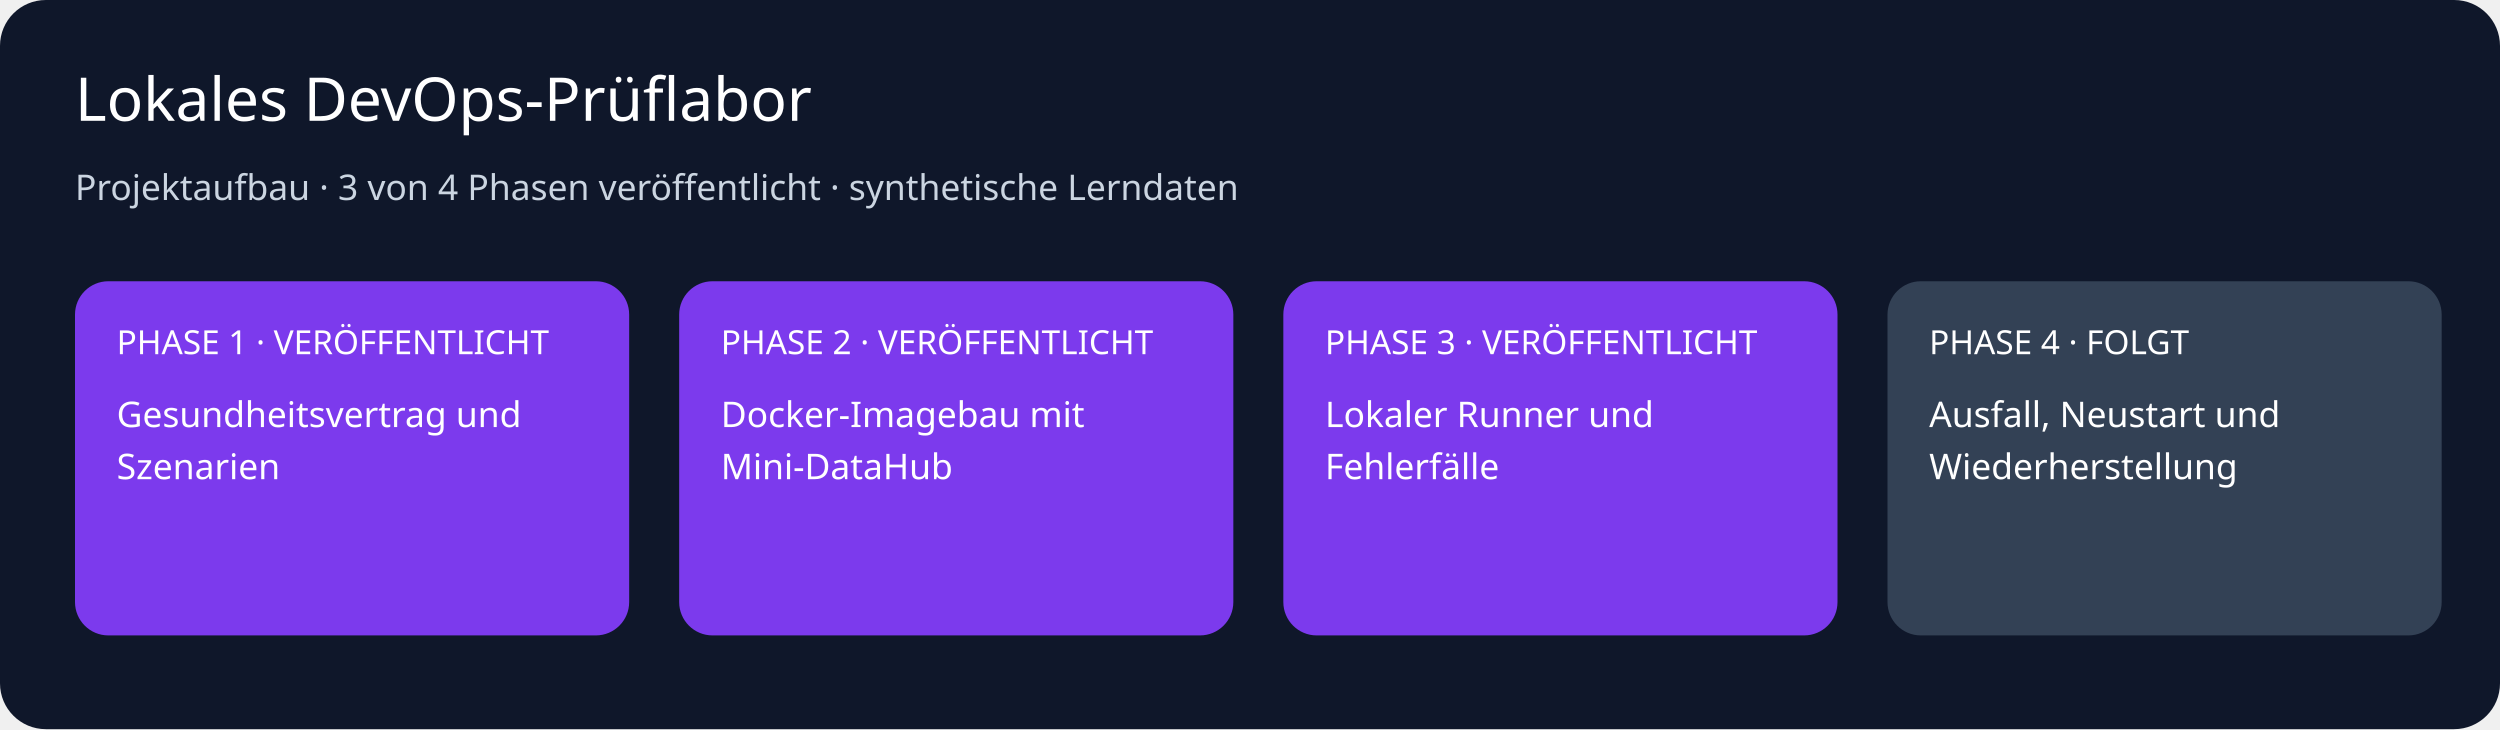
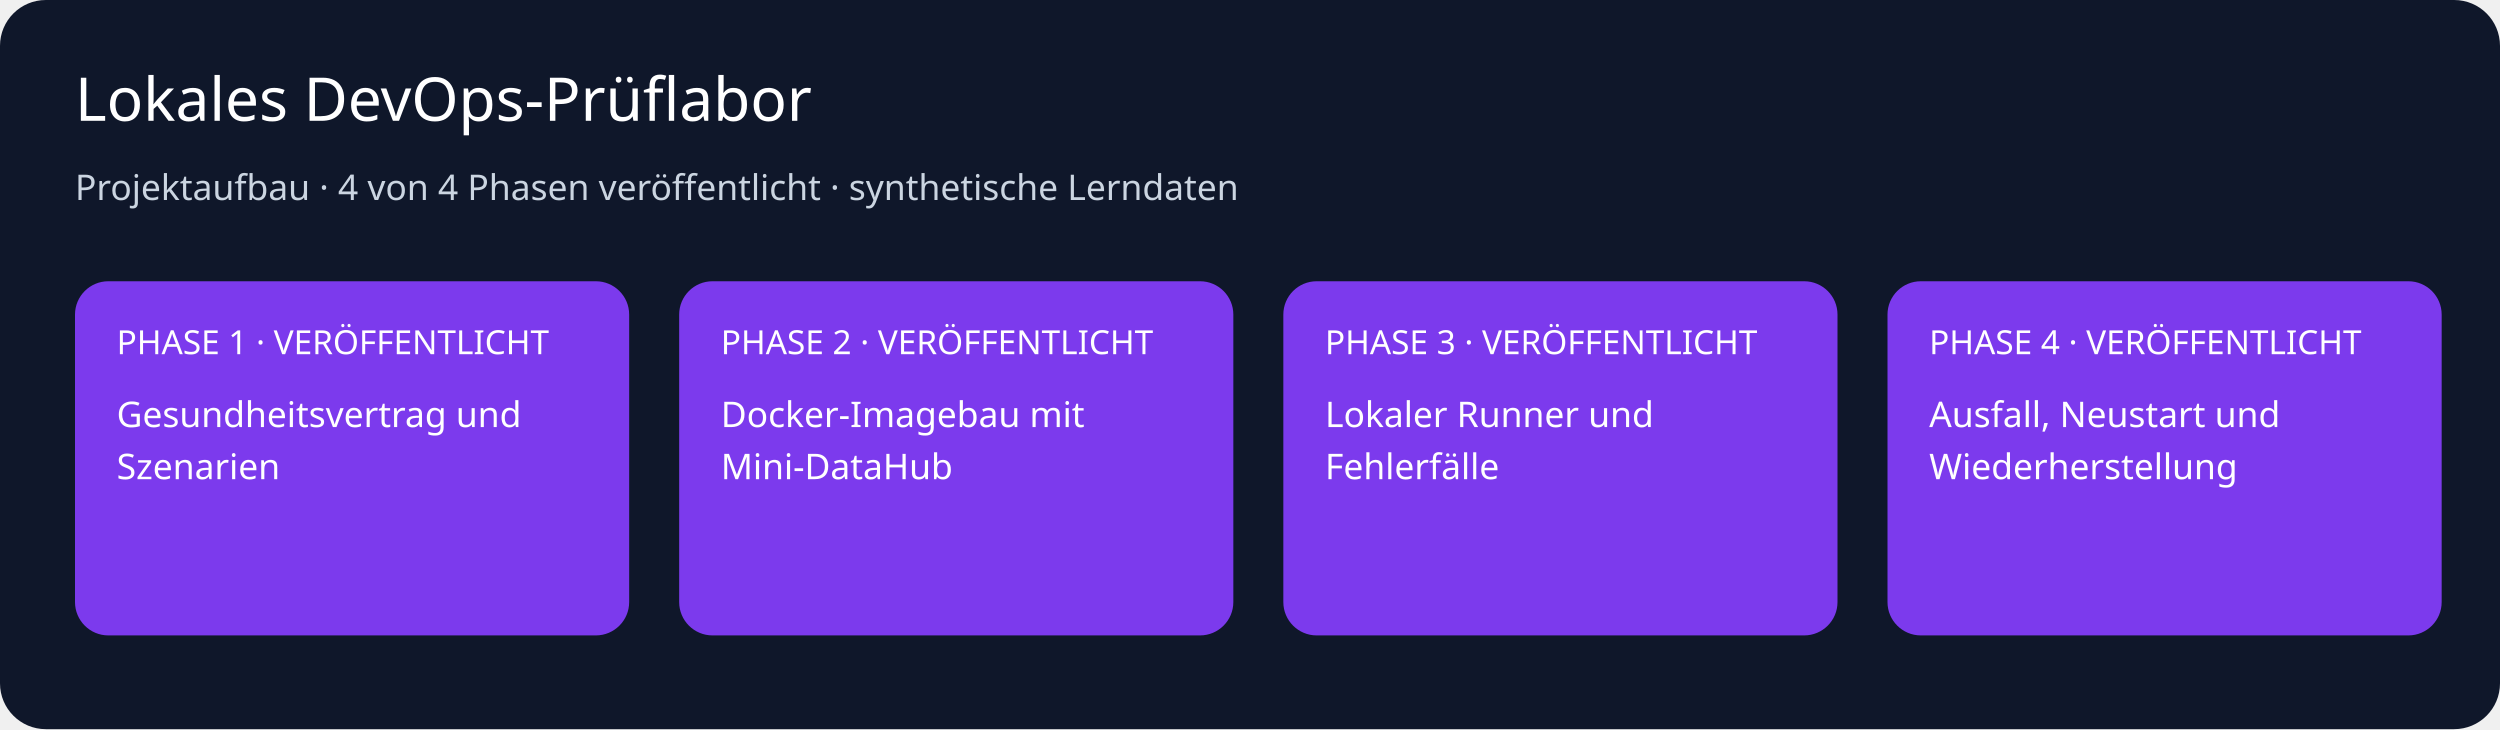
<svg xmlns="http://www.w3.org/2000/svg" viewBox="0 0 1200 350" role="img" aria-label="Projektaufbau">
  <rect width="1200" height="350" rx="22" fill="#0f172a" />
  <text x="36" y="58" fill="white" font-family="sans-serif" font-size="29">Lokales DevOps-Prüflabor</text>
-   <text x="36" y="96" fill="#cbd5e1" font-family="sans-serif" font-size="17">Projektaufbau · 3 von 4 Phasen veröffentlicht · synthetische Lerndaten</text>
+   <text x="36" y="96" fill="#cbd5e1" font-family="sans-serif" font-size="17">Projektaufbau · 4 von 4 Phasen veröffentlicht · synthetische Lerndaten</text>
  <g font-family="sans-serif">
    <rect x="36" y="135" width="266" height="170" rx="16" fill="#7c3aed" />
    <text x="56" y="170" font-size="16" fill="white">PHASE 1 · VERÖFFENTLICHT</text>
    <text x="56" y="205" font-size="17" fill="white">Gesundheitsvertrag und</text>
    <text x="56" y="230" font-size="17" fill="white">Szenarien</text>
    <rect x="326" y="135" width="266" height="170" rx="16" fill="#7c3aed" />
    <text x="346" y="170" font-size="16" fill="white">PHASE 2 · VERÖFFENTLICHT</text>
    <text x="346" y="205" font-size="17" fill="white">Docker-Imagebau mit</text>
    <text x="346" y="230" font-size="17" fill="white">Mini-DataHub</text>
    <rect x="616" y="135" width="266" height="170" rx="16" fill="#7c3aed" />
    <text x="636" y="170" font-size="16" fill="white">PHASE 3 · VERÖFFENTLICHT</text>
    <text x="636" y="205" font-size="17" fill="white">Lokaler Runner und</text>
    <text x="636" y="230" font-size="17" fill="white">Fehlerfälle</text>
-     <rect x="906" y="135" width="266" height="170" rx="16" fill="#334155" />
-     <text x="926" y="170" font-size="16" fill="white">PHASE 4 · FOLGT</text>
+     <rect x="906" y="135" width="266" height="170" rx="16" fill="#7c3aed" />
+     <text x="926" y="170" font-size="16" fill="white">PHASE 4 · VERÖFFENTLICHT</text>
    <text x="926" y="205" font-size="17" fill="white">Ausfall, Neustart und</text>
    <text x="926" y="230" font-size="17" fill="white">Wiederherstellung</text>
  </g>
</svg>
